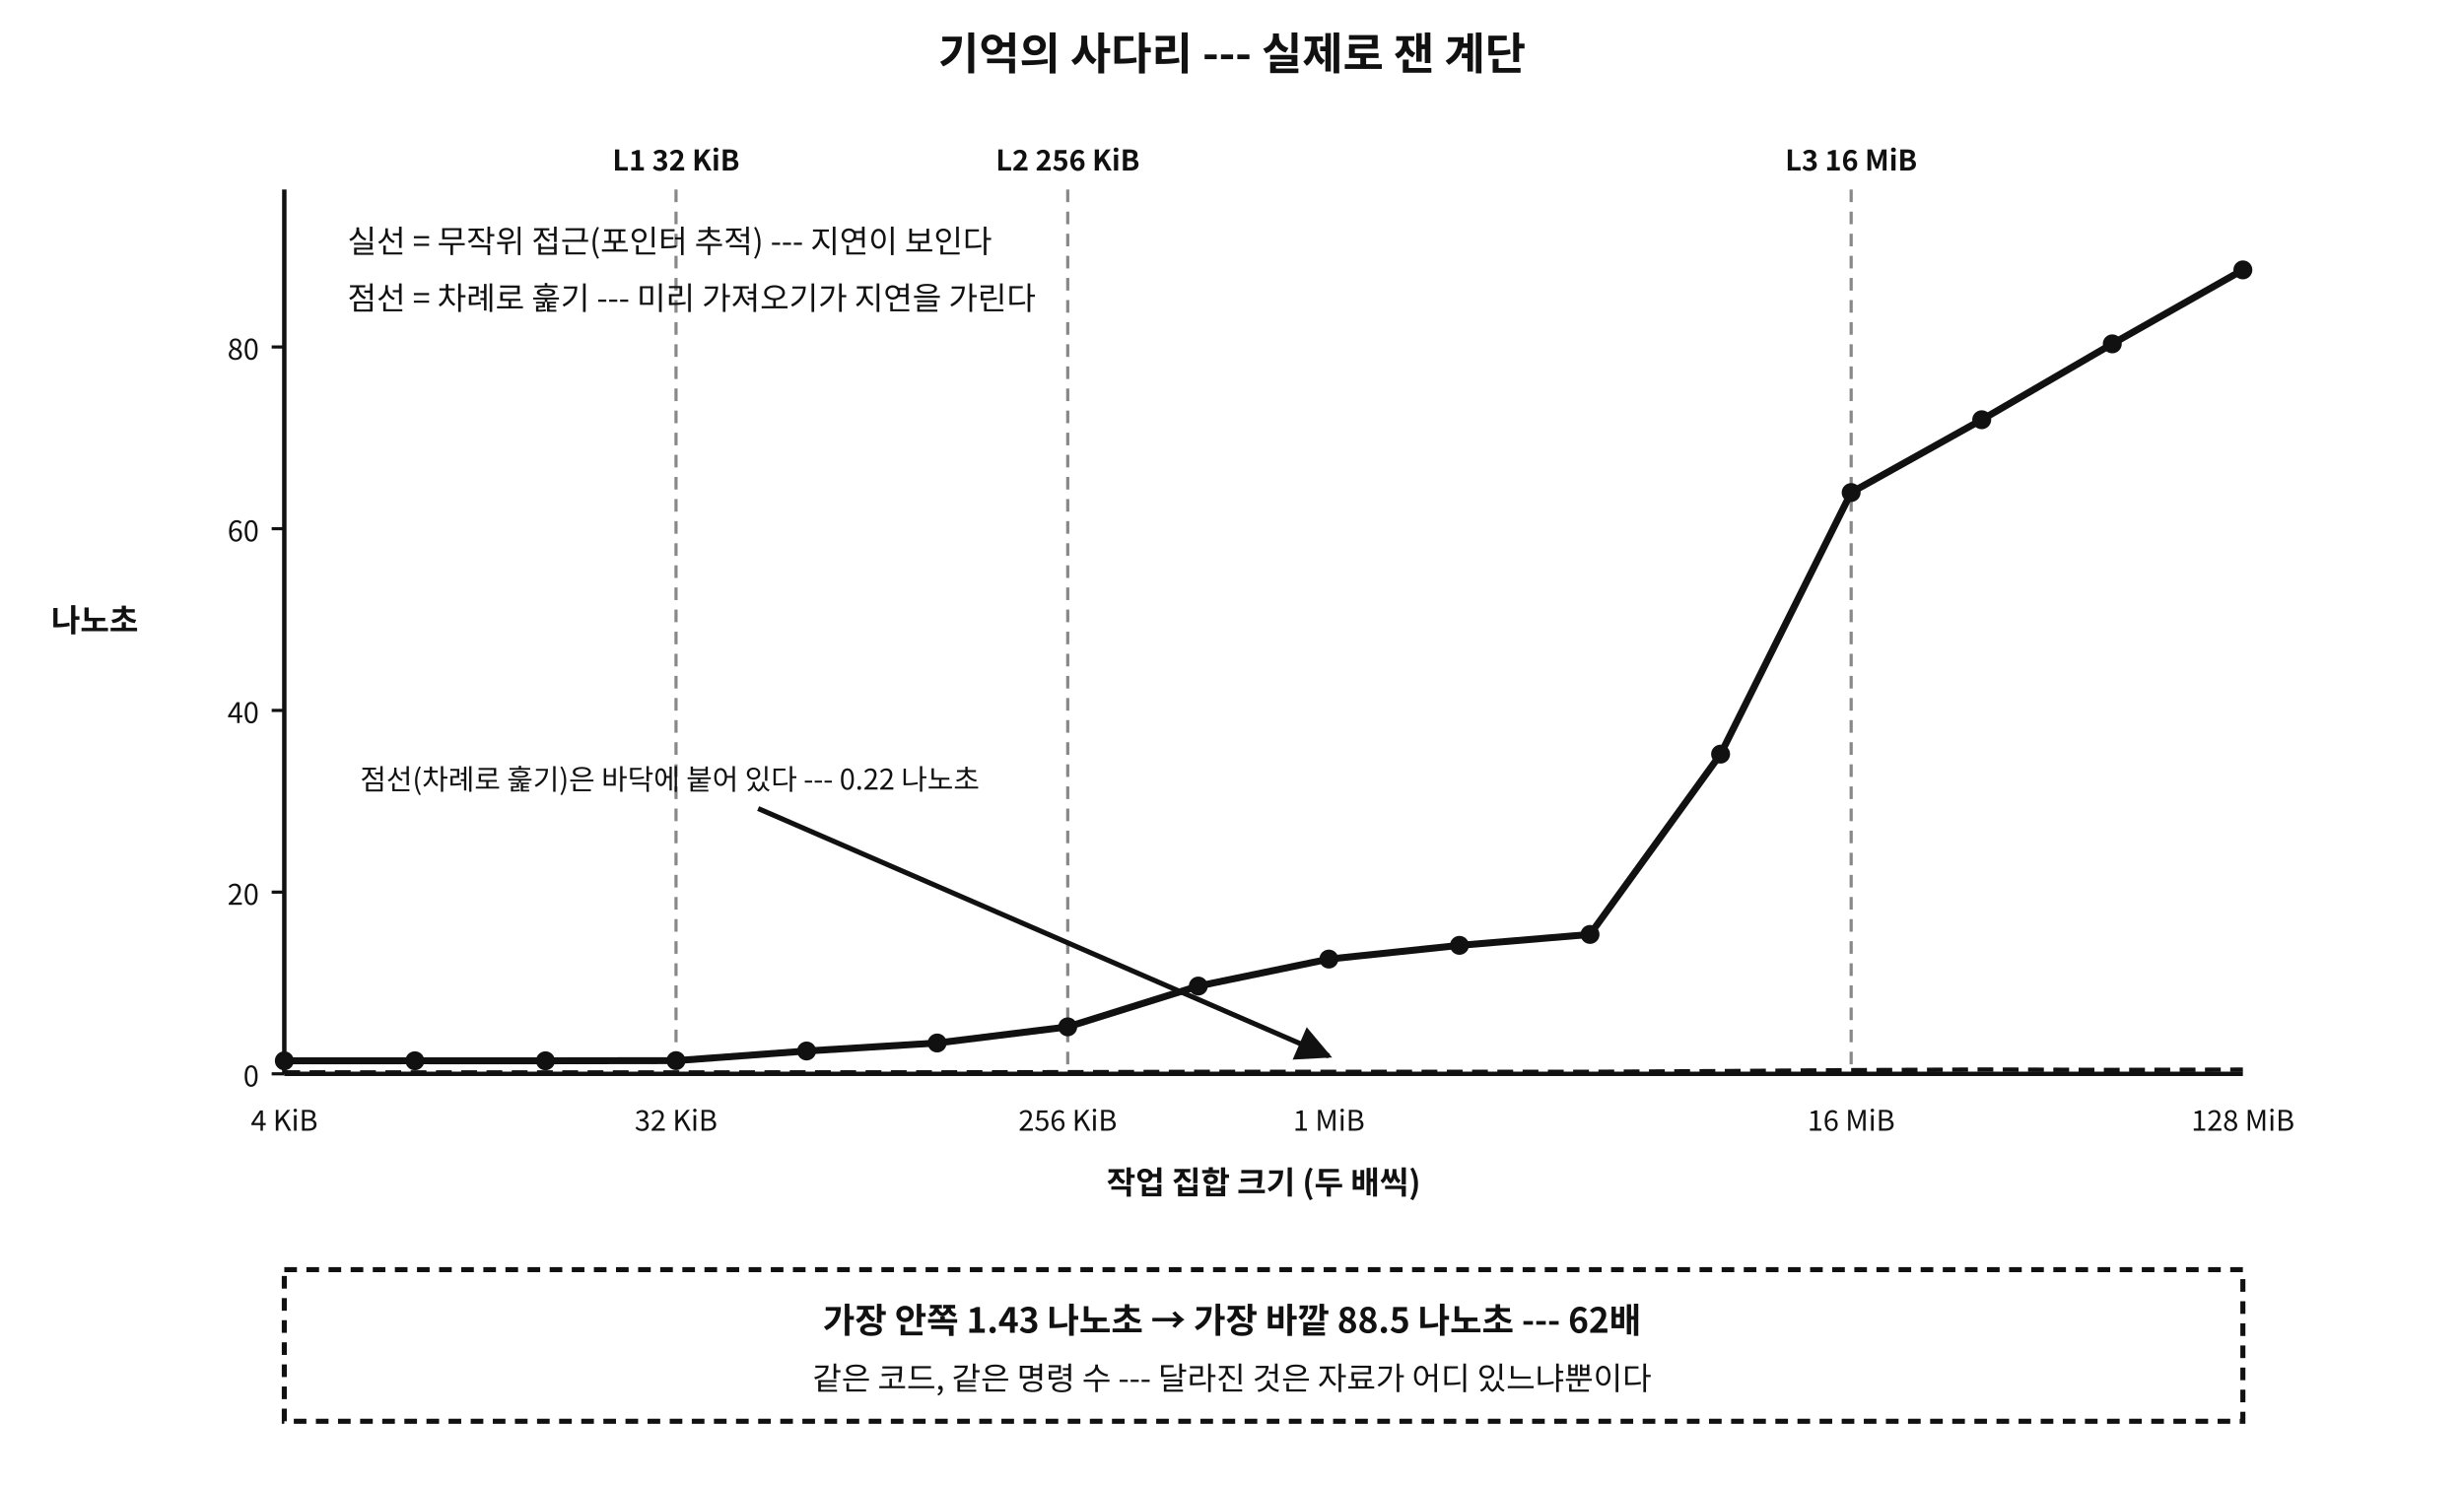
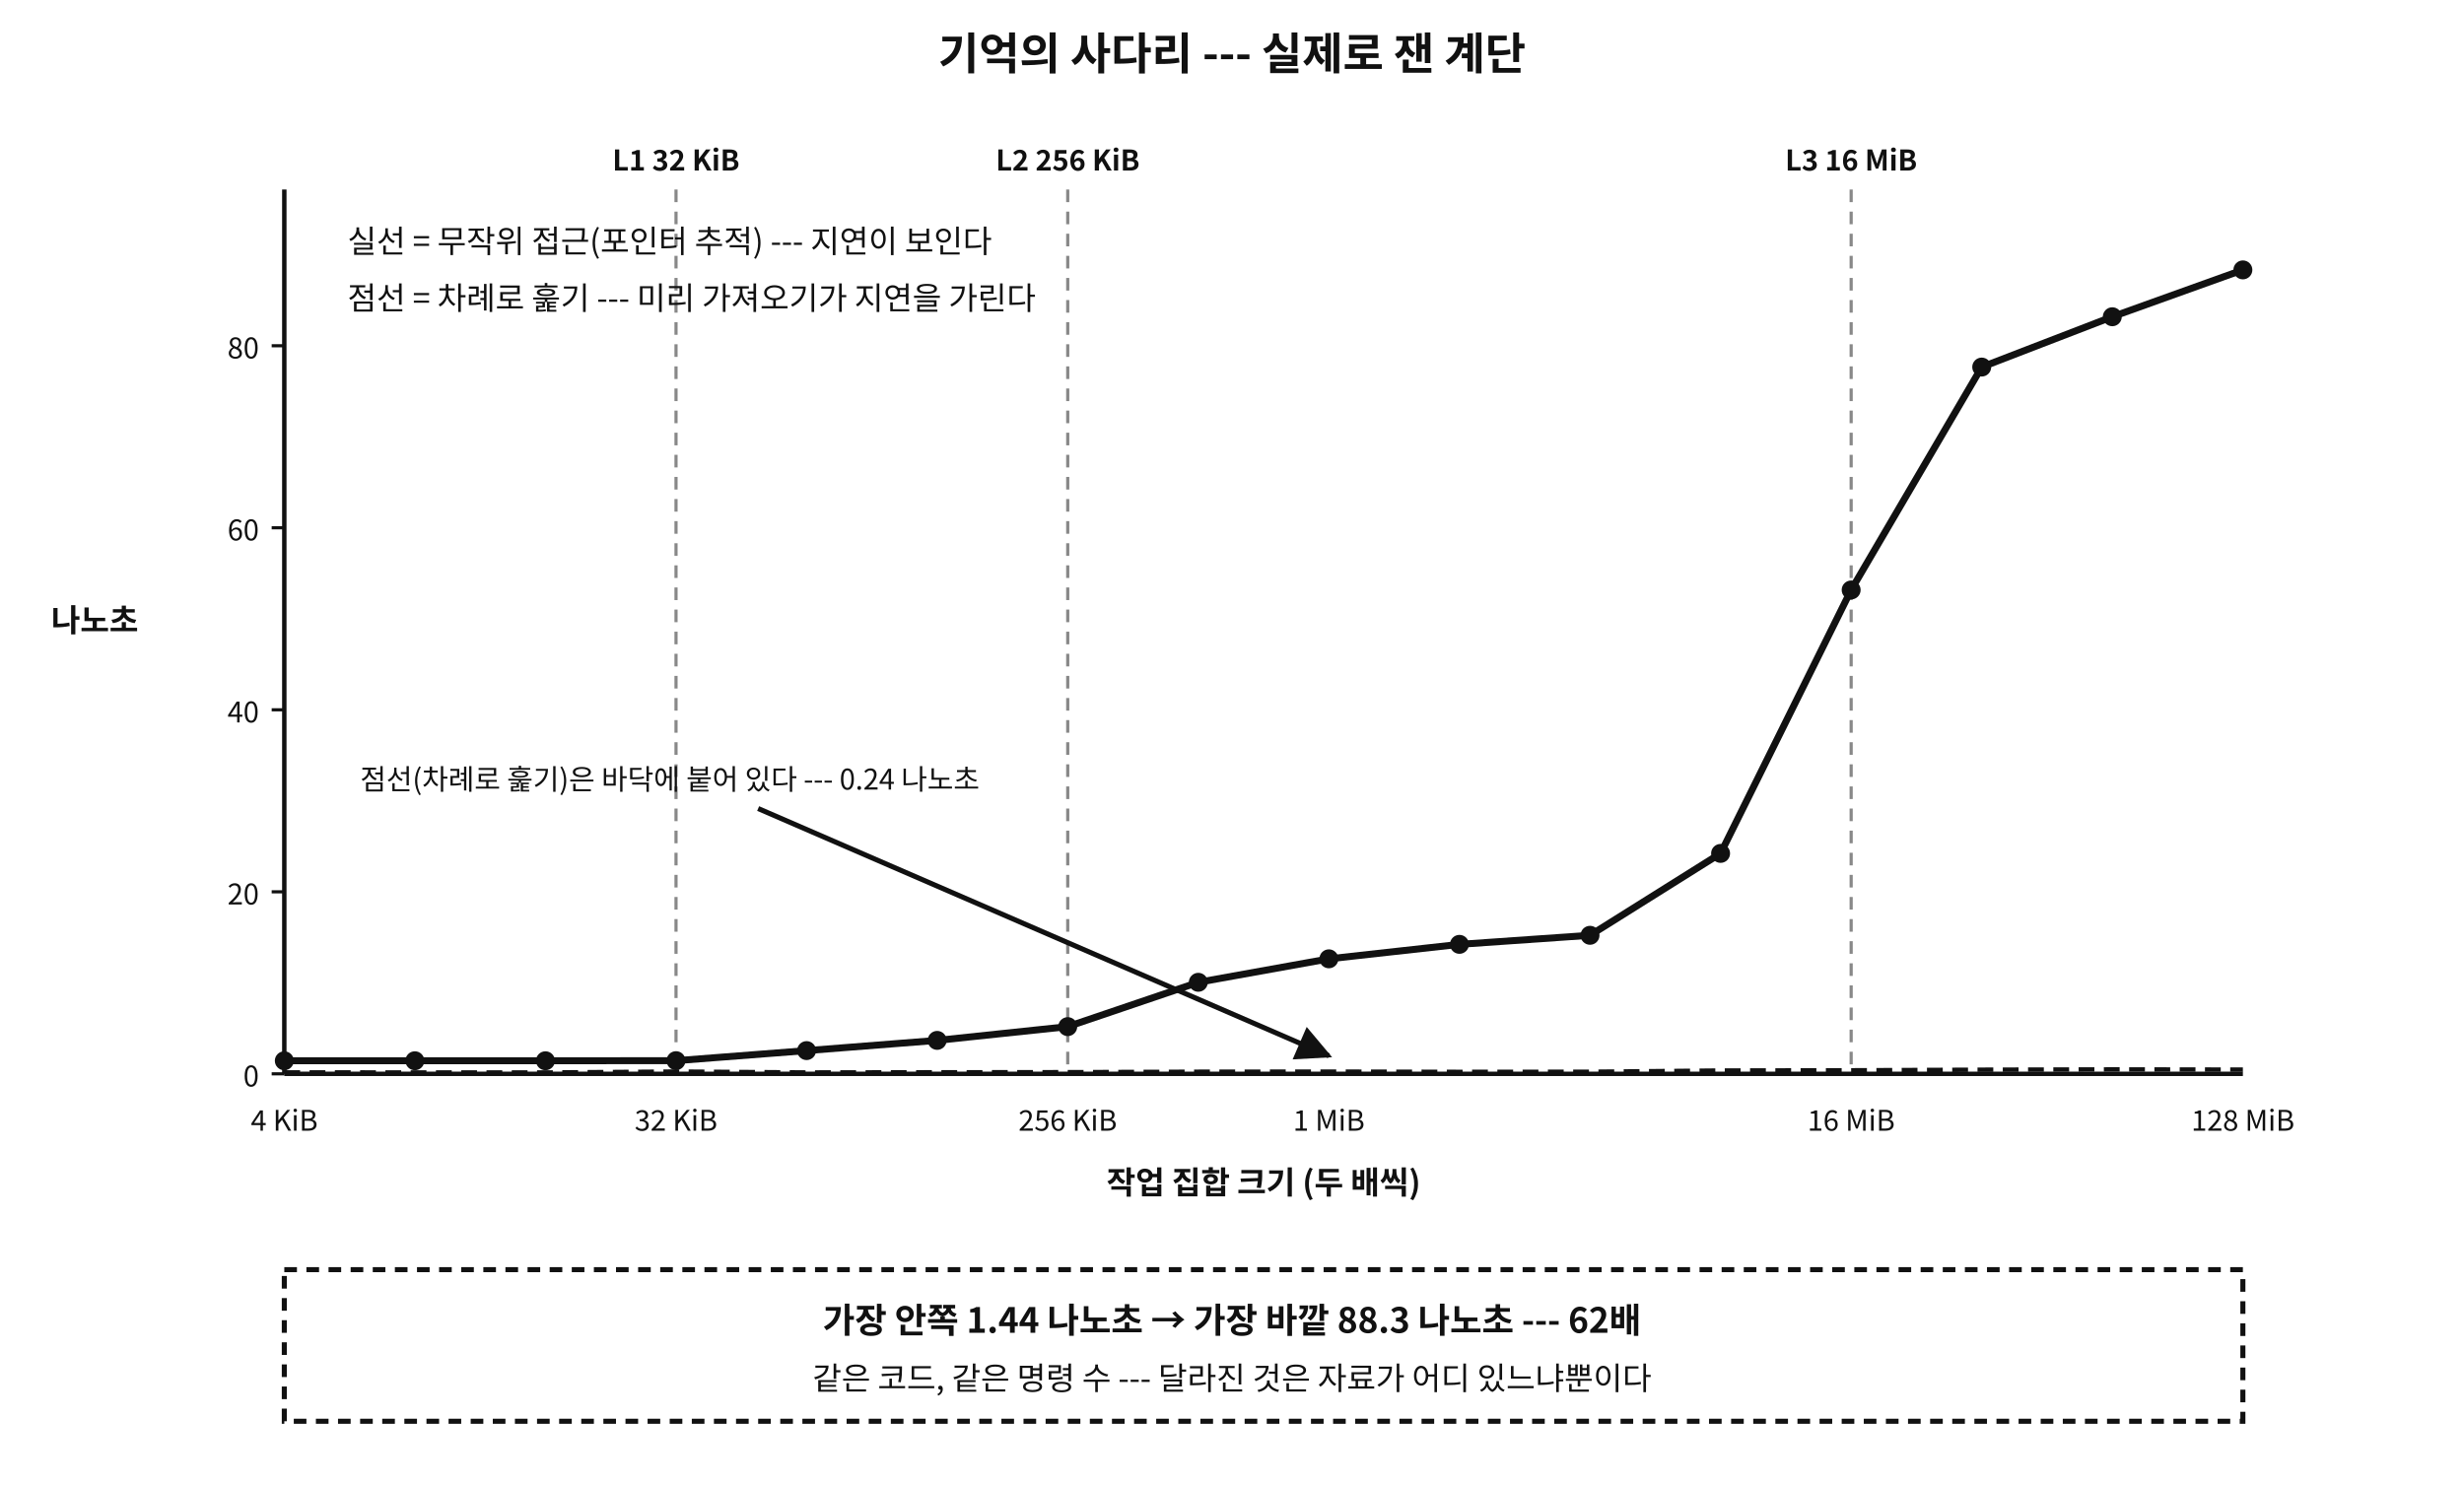
<svg xmlns="http://www.w3.org/2000/svg" viewBox="0 0 780 470" width="780" height="470" font-family="Noto Sans CJK KR, Noto Sans, sans-serif">
  <rect width="780" height="470" fill="none" />
  <defs>
    <marker id="a" viewBox="0 0 10 10" refX="9" refY="5" markerWidth="7" markerHeight="7" orient="auto-start-reverse">
      <path d="M0,0 L10,5 L0,10 z" fill="#111" />
    </marker>
    <pattern id="hatch" width="6" height="6" patternUnits="userSpaceOnUse" patternTransform="rotate(45)">
      <line x1="0" y1="0" x2="0" y2="6" stroke="#111" stroke-width="1" opacity="0.35" />
    </pattern>
  </defs>
  <text x="390.0" y="22" font-size="14" font-weight="bold" text-anchor="middle" fill="#111">기억의 사다리 --- 실제로 잰 계단</text>
  <line x1="90" y1="340" x2="710" y2="340" stroke="#111" stroke-width="1.4" />
  <line x1="90" y1="60" x2="90" y2="340" stroke="#111" stroke-width="1.4" />
  <line x1="86" y1="340.0" x2="90" y2="340.0" stroke="#111" stroke-width="1" />
  <text x="82" y="344.0" font-size="9" font-weight="normal" text-anchor="end" fill="#111">0</text>
-   <line x1="86" y1="282.466" x2="90" y2="282.466" stroke="#111" stroke-width="1" />
-   <text x="82" y="286.466" font-size="9" font-weight="normal" text-anchor="end" fill="#111">20</text>
-   <line x1="86" y1="224.932" x2="90" y2="224.932" stroke="#111" stroke-width="1" />
-   <text x="82" y="228.932" font-size="9" font-weight="normal" text-anchor="end" fill="#111">40</text>
-   <line x1="86" y1="167.398" x2="90" y2="167.398" stroke="#111" stroke-width="1" />
-   <text x="82" y="171.398" font-size="9" font-weight="normal" text-anchor="end" fill="#111">60</text>
-   <line x1="86" y1="109.863" x2="90" y2="109.863" stroke="#111" stroke-width="1" />
-   <text x="82" y="113.863" font-size="9" font-weight="normal" text-anchor="end" fill="#111">80</text>
+   <line x1="86" y1="282.369" x2="90" y2="282.369" stroke="#111" stroke-width="1" />
+   <text x="82" y="286.369" font-size="9" font-weight="normal" text-anchor="end" fill="#111">20</text>
+   <line x1="86" y1="224.738" x2="90" y2="224.738" stroke="#111" stroke-width="1" />
+   <text x="82" y="228.738" font-size="9" font-weight="normal" text-anchor="end" fill="#111">40</text>
+   <line x1="86" y1="167.106" x2="90" y2="167.106" stroke="#111" stroke-width="1" />
+   <text x="82" y="171.106" font-size="9" font-weight="normal" text-anchor="end" fill="#111">60</text>
+   <line x1="86" y1="109.475" x2="90" y2="109.475" stroke="#111" stroke-width="1" />
+   <text x="82" y="113.475" font-size="9" font-weight="normal" text-anchor="end" fill="#111">80</text>
  <text x="30" y="200.0" font-size="10" font-weight="bold" text-anchor="middle" fill="#111">나노초</text>
  <text x="400.0" y="378" font-size="10" font-weight="bold" text-anchor="middle" fill="#111">작업 집합 크기 (두 배씩)</text>
  <line x1="214.0" y1="60" x2="214.0" y2="340" stroke="#888" stroke-width="1" stroke-dasharray="4 3" />
  <text x="214.0" y="54" font-size="9" font-weight="bold" text-anchor="middle" fill="#111">L1 32 KiB</text>
  <line x1="338.0" y1="60" x2="338.0" y2="340" stroke="#888" stroke-width="1" stroke-dasharray="4 3" />
  <text x="338.0" y="54" font-size="9" font-weight="bold" text-anchor="middle" fill="#111">L2 256 KiB</text>
  <line x1="586.0" y1="60" x2="586.0" y2="340" stroke="#888" stroke-width="1" stroke-dasharray="4 3" />
  <text x="586.0" y="54" font-size="9" font-weight="bold" text-anchor="middle" fill="#111">L3 16 MiB</text>
-   <polyline points="90.0,335.875 131.333,335.869 172.667,335.875 214.0,335.82 255.333,332.768 296.667,330.234 338.0,325.125 379.333,312.205 420.667,303.661 462.0,299.32 503.333,295.863 544.667,238.774 586.0,155.948 627.333,132.897 668.667,108.871 710.0,85.455" fill="none" stroke="#111" stroke-width="2.2" />
-   <circle cx="90.0" cy="335.875" r="3" fill="#111" />
-   <circle cx="131.333" cy="335.869" r="3" fill="#111" />
-   <circle cx="172.667" cy="335.875" r="3" fill="#111" />
-   <circle cx="214.0" cy="335.82" r="3" fill="#111" />
-   <circle cx="255.333" cy="332.768" r="3" fill="#111" />
-   <circle cx="296.667" cy="330.234" r="3" fill="#111" />
-   <circle cx="338.0" cy="325.125" r="3" fill="#111" />
-   <circle cx="379.333" cy="312.205" r="3" fill="#111" />
-   <circle cx="420.667" cy="303.661" r="3" fill="#111" />
-   <circle cx="462.0" cy="299.32" r="3" fill="#111" />
-   <circle cx="503.333" cy="295.863" r="3" fill="#111" />
-   <circle cx="544.667" cy="238.774" r="3" fill="#111" />
-   <circle cx="586.0" cy="155.948" r="3" fill="#111" />
-   <circle cx="627.333" cy="132.897" r="3" fill="#111" />
-   <circle cx="668.667" cy="108.871" r="3" fill="#111" />
+   <polyline points="90.0,335.865 131.333,335.862 172.667,335.865 214.0,335.83 255.333,332.643 296.667,329.41 338.0,325.053 379.333,311.02 420.667,303.583 462.0,299.004 503.333,296.137 544.667,270.206 586.0,186.793 627.333,116.221 668.667,100.289 710.0,85.455" fill="none" stroke="#111" stroke-width="2.2" />
+   <circle cx="90.0" cy="335.865" r="3" fill="#111" />
+   <circle cx="131.333" cy="335.862" r="3" fill="#111" />
+   <circle cx="172.667" cy="335.865" r="3" fill="#111" />
+   <circle cx="214.0" cy="335.83" r="3" fill="#111" />
+   <circle cx="255.333" cy="332.643" r="3" fill="#111" />
+   <circle cx="296.667" cy="329.41" r="3" fill="#111" />
+   <circle cx="338.0" cy="325.053" r="3" fill="#111" />
+   <circle cx="379.333" cy="311.02" r="3" fill="#111" />
+   <circle cx="420.667" cy="303.583" r="3" fill="#111" />
+   <circle cx="462.0" cy="299.004" r="3" fill="#111" />
+   <circle cx="503.333" cy="296.137" r="3" fill="#111" />
+   <circle cx="544.667" cy="270.206" r="3" fill="#111" />
+   <circle cx="586.0" cy="186.793" r="3" fill="#111" />
+   <circle cx="627.333" cy="116.221" r="3" fill="#111" />
+   <circle cx="668.667" cy="100.289" r="3" fill="#111" />
  <circle cx="710.0" cy="85.455" r="3" fill="#111" />
-   <polyline points="90.0,339.554 131.333,339.571 172.667,339.58 214.0,339.583 255.333,339.554 296.667,339.551 338.0,339.491 379.333,339.393 420.667,339.376 462.0,339.382 503.333,339.387 544.667,339.157 586.0,338.858 627.333,338.654 668.667,338.783 710.0,338.682" fill="none" stroke="#111" stroke-width="1.4" stroke-dasharray="5 3" />
-   <text x="114" y="250.0" font-size="9" font-weight="normal" text-anchor="start" fill="#111">점선(차례로 훑기)은 바닥에 붙어 있다 --- 0.22 나노초</text>
-   <line x1="240" y1="256.0" x2="420.667" y2="334.376" stroke="#111" stroke-width="1.6" marker-end="url(#a)" />
+   <polyline points="90.0,339.55 131.333,339.571 172.667,339.579 214.0,339.274 255.333,339.568 296.667,339.516 338.0,339.476 379.333,339.334 420.667,339.294 462.0,339.378 503.333,339.343 544.667,338.954 586.0,338.882 627.333,338.692 668.667,338.602 710.0,338.663" fill="none" stroke="#111" stroke-width="1.4" stroke-dasharray="5 3" />
+   <text x="114" y="250.0" font-size="9" font-weight="normal" text-anchor="start" fill="#111">점선(차례로 훑기)은 바닥에 붙어 있다 --- 0.24 나노초</text>
+   <line x1="240" y1="256.0" x2="420.667" y2="334.294" stroke="#111" stroke-width="1.6" marker-end="url(#a)" />
  <text x="90.0" y="358" font-size="9" font-weight="normal" text-anchor="middle" fill="#111">4 KiB</text>
  <text x="214.0" y="358" font-size="9" font-weight="normal" text-anchor="middle" fill="#111">32 KiB</text>
  <text x="338.0" y="358" font-size="9" font-weight="normal" text-anchor="middle" fill="#111">256 KiB</text>
  <text x="420.667" y="358" font-size="9" font-weight="normal" text-anchor="middle" fill="#111">1 MiB</text>
  <text x="586.0" y="358" font-size="9" font-weight="normal" text-anchor="middle" fill="#111">16 MiB</text>
  <text x="710.0" y="358" font-size="9" font-weight="normal" text-anchor="middle" fill="#111">128 MiB</text>
  <text x="110" y="80" font-size="10" font-weight="normal" text-anchor="start" fill="#111">실선 = 무작위 접근(포인터 추적) --- 지연이 보인다</text>
  <text x="110" y="98" font-size="10" font-weight="normal" text-anchor="start" fill="#111">점선 = 차례로 훑기 --- 미리 가져오기가 지연을 가린다</text>
  <rect x="90" y="402" width="620" height="48" fill="none" stroke="#111" stroke-width="1.6" stroke-dasharray="4 3" />
-   <text x="390.0" y="422" font-size="11" font-weight="bold" text-anchor="middle" fill="#111">가장 안쪽 1.43 나노초 → 가장 바깥 88.5 나노초 --- 62배</text>
+   <text x="390.0" y="422" font-size="11" font-weight="bold" text-anchor="middle" fill="#111">가장 안쪽 1.44 나노초 → 가장 바깥 88.3 나노초 --- 62배</text>
  <text x="390.0" y="440" font-size="10" font-weight="normal" text-anchor="middle" fill="#111">같은 코드, 같은 명령 수 --- 달라진 것은 자료가 어디 있느냐뿐이다</text>
</svg>
